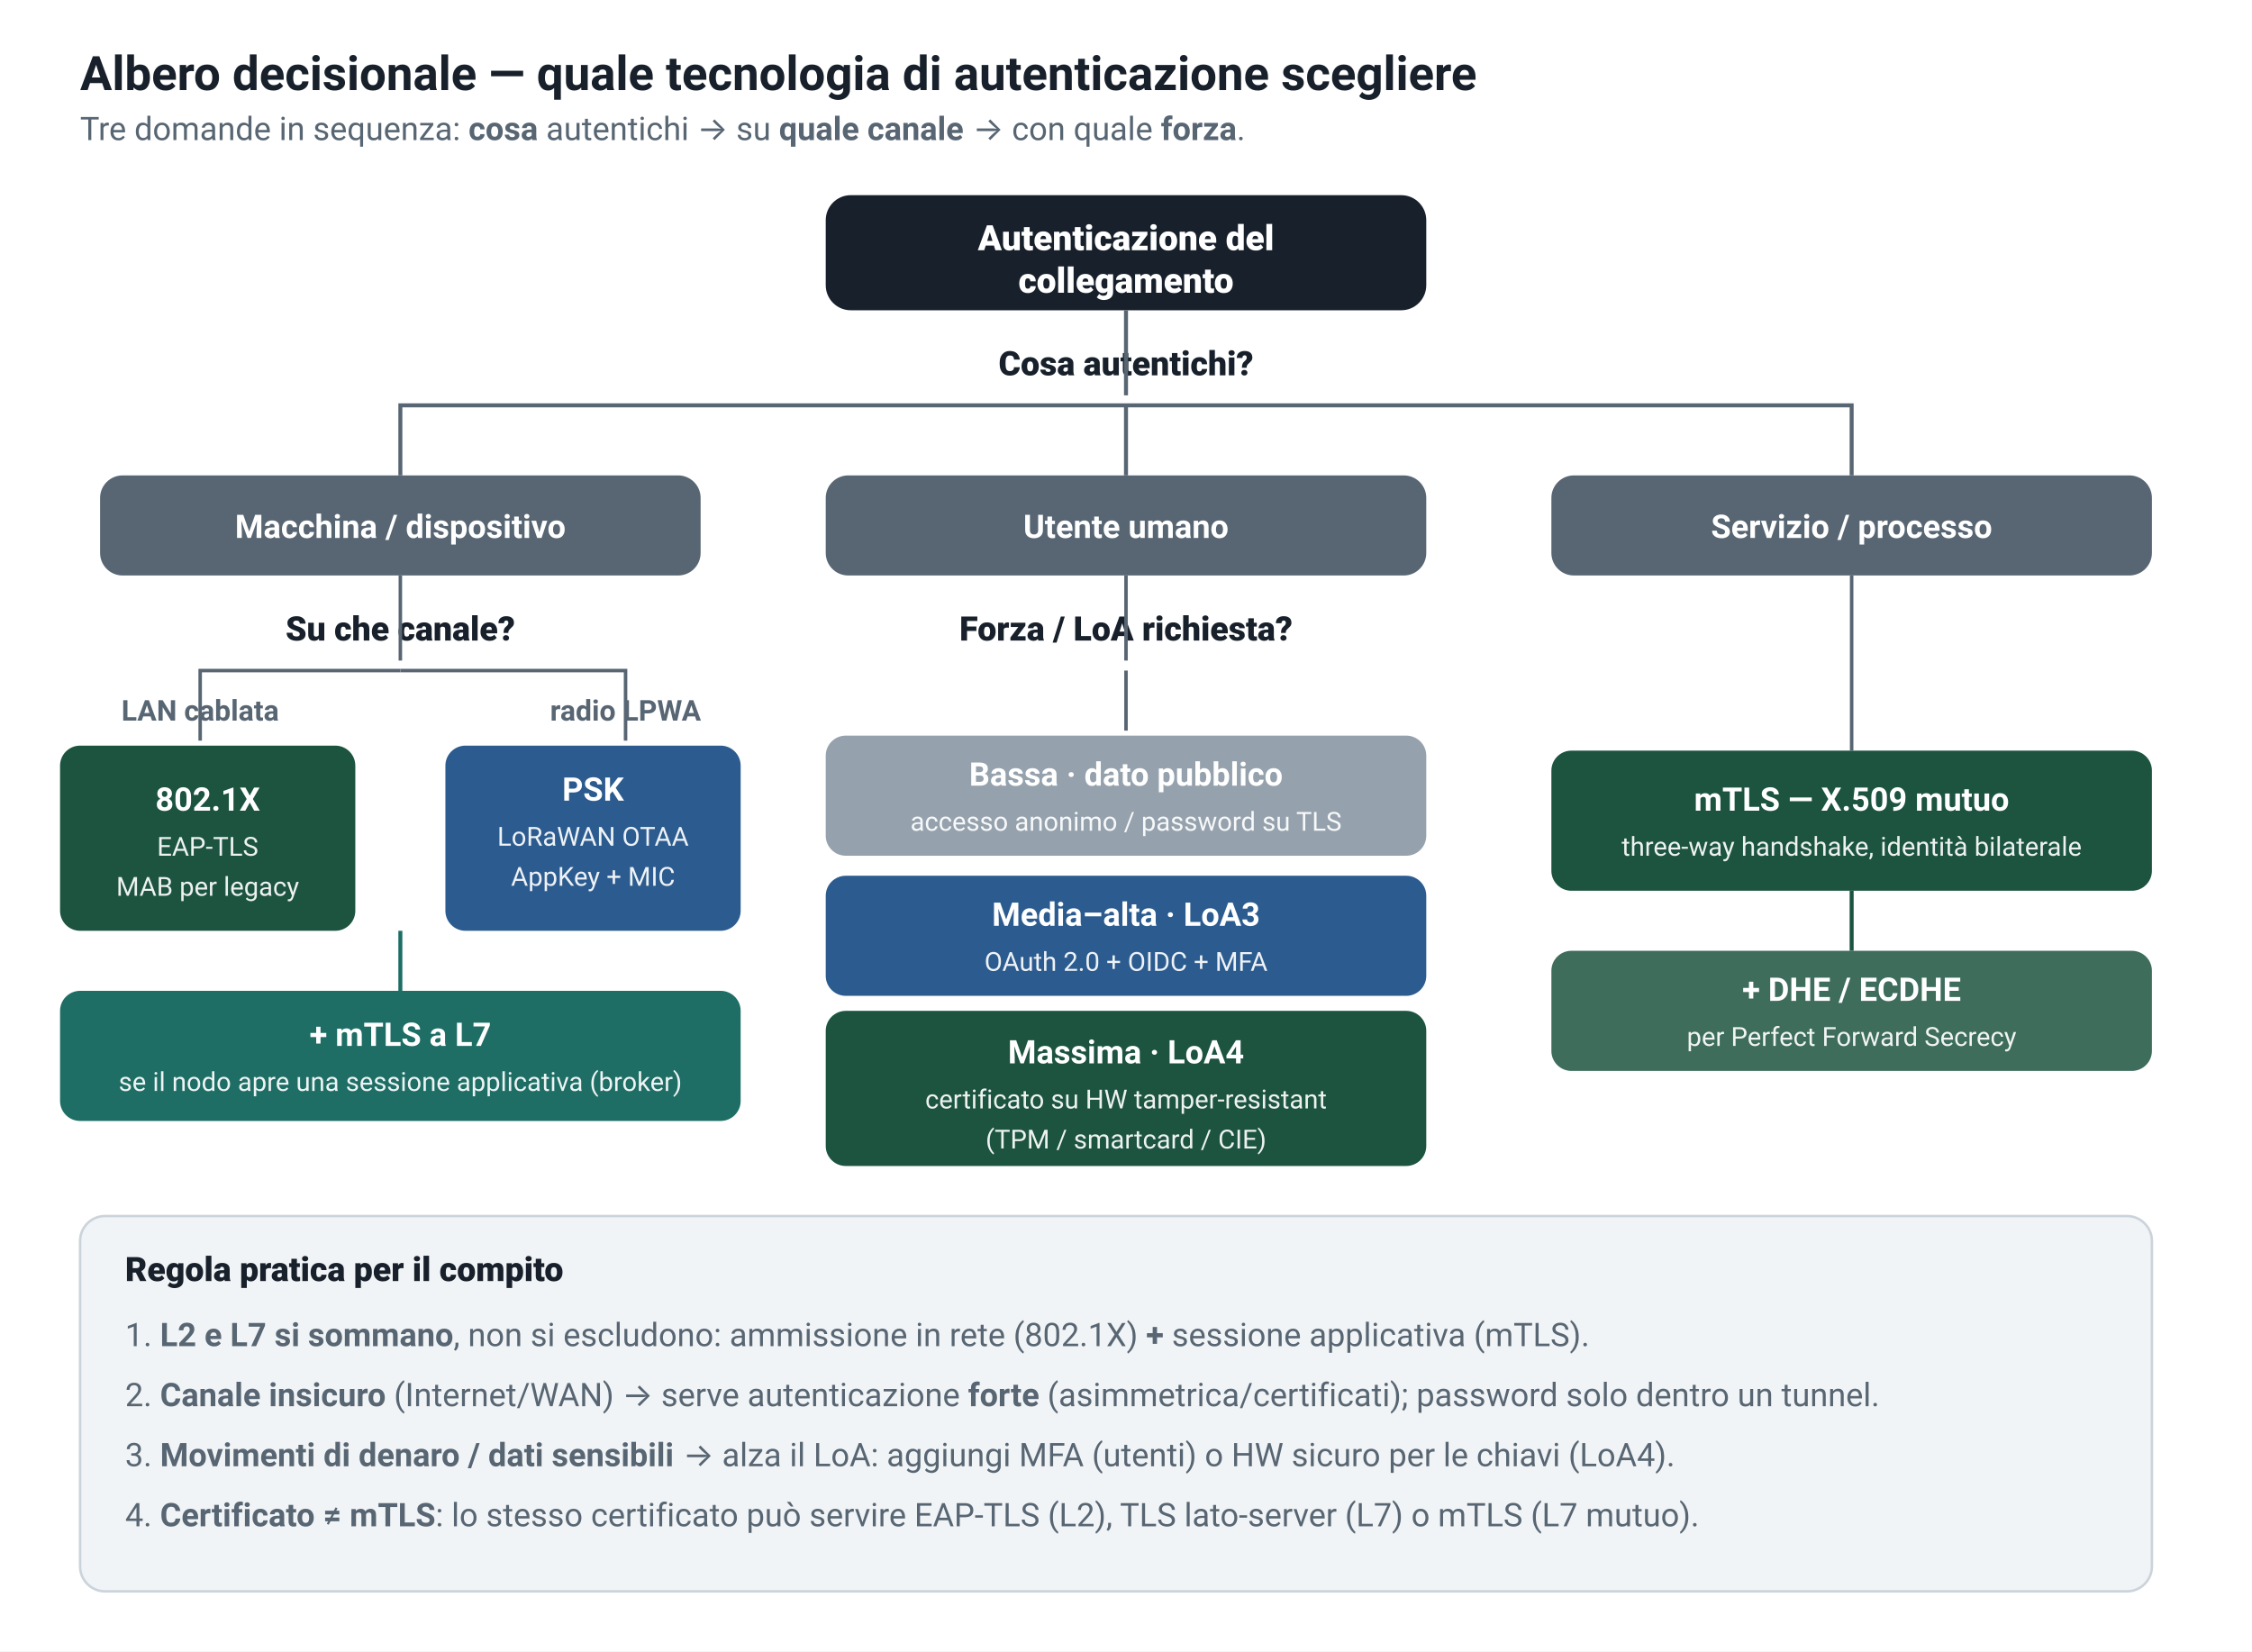
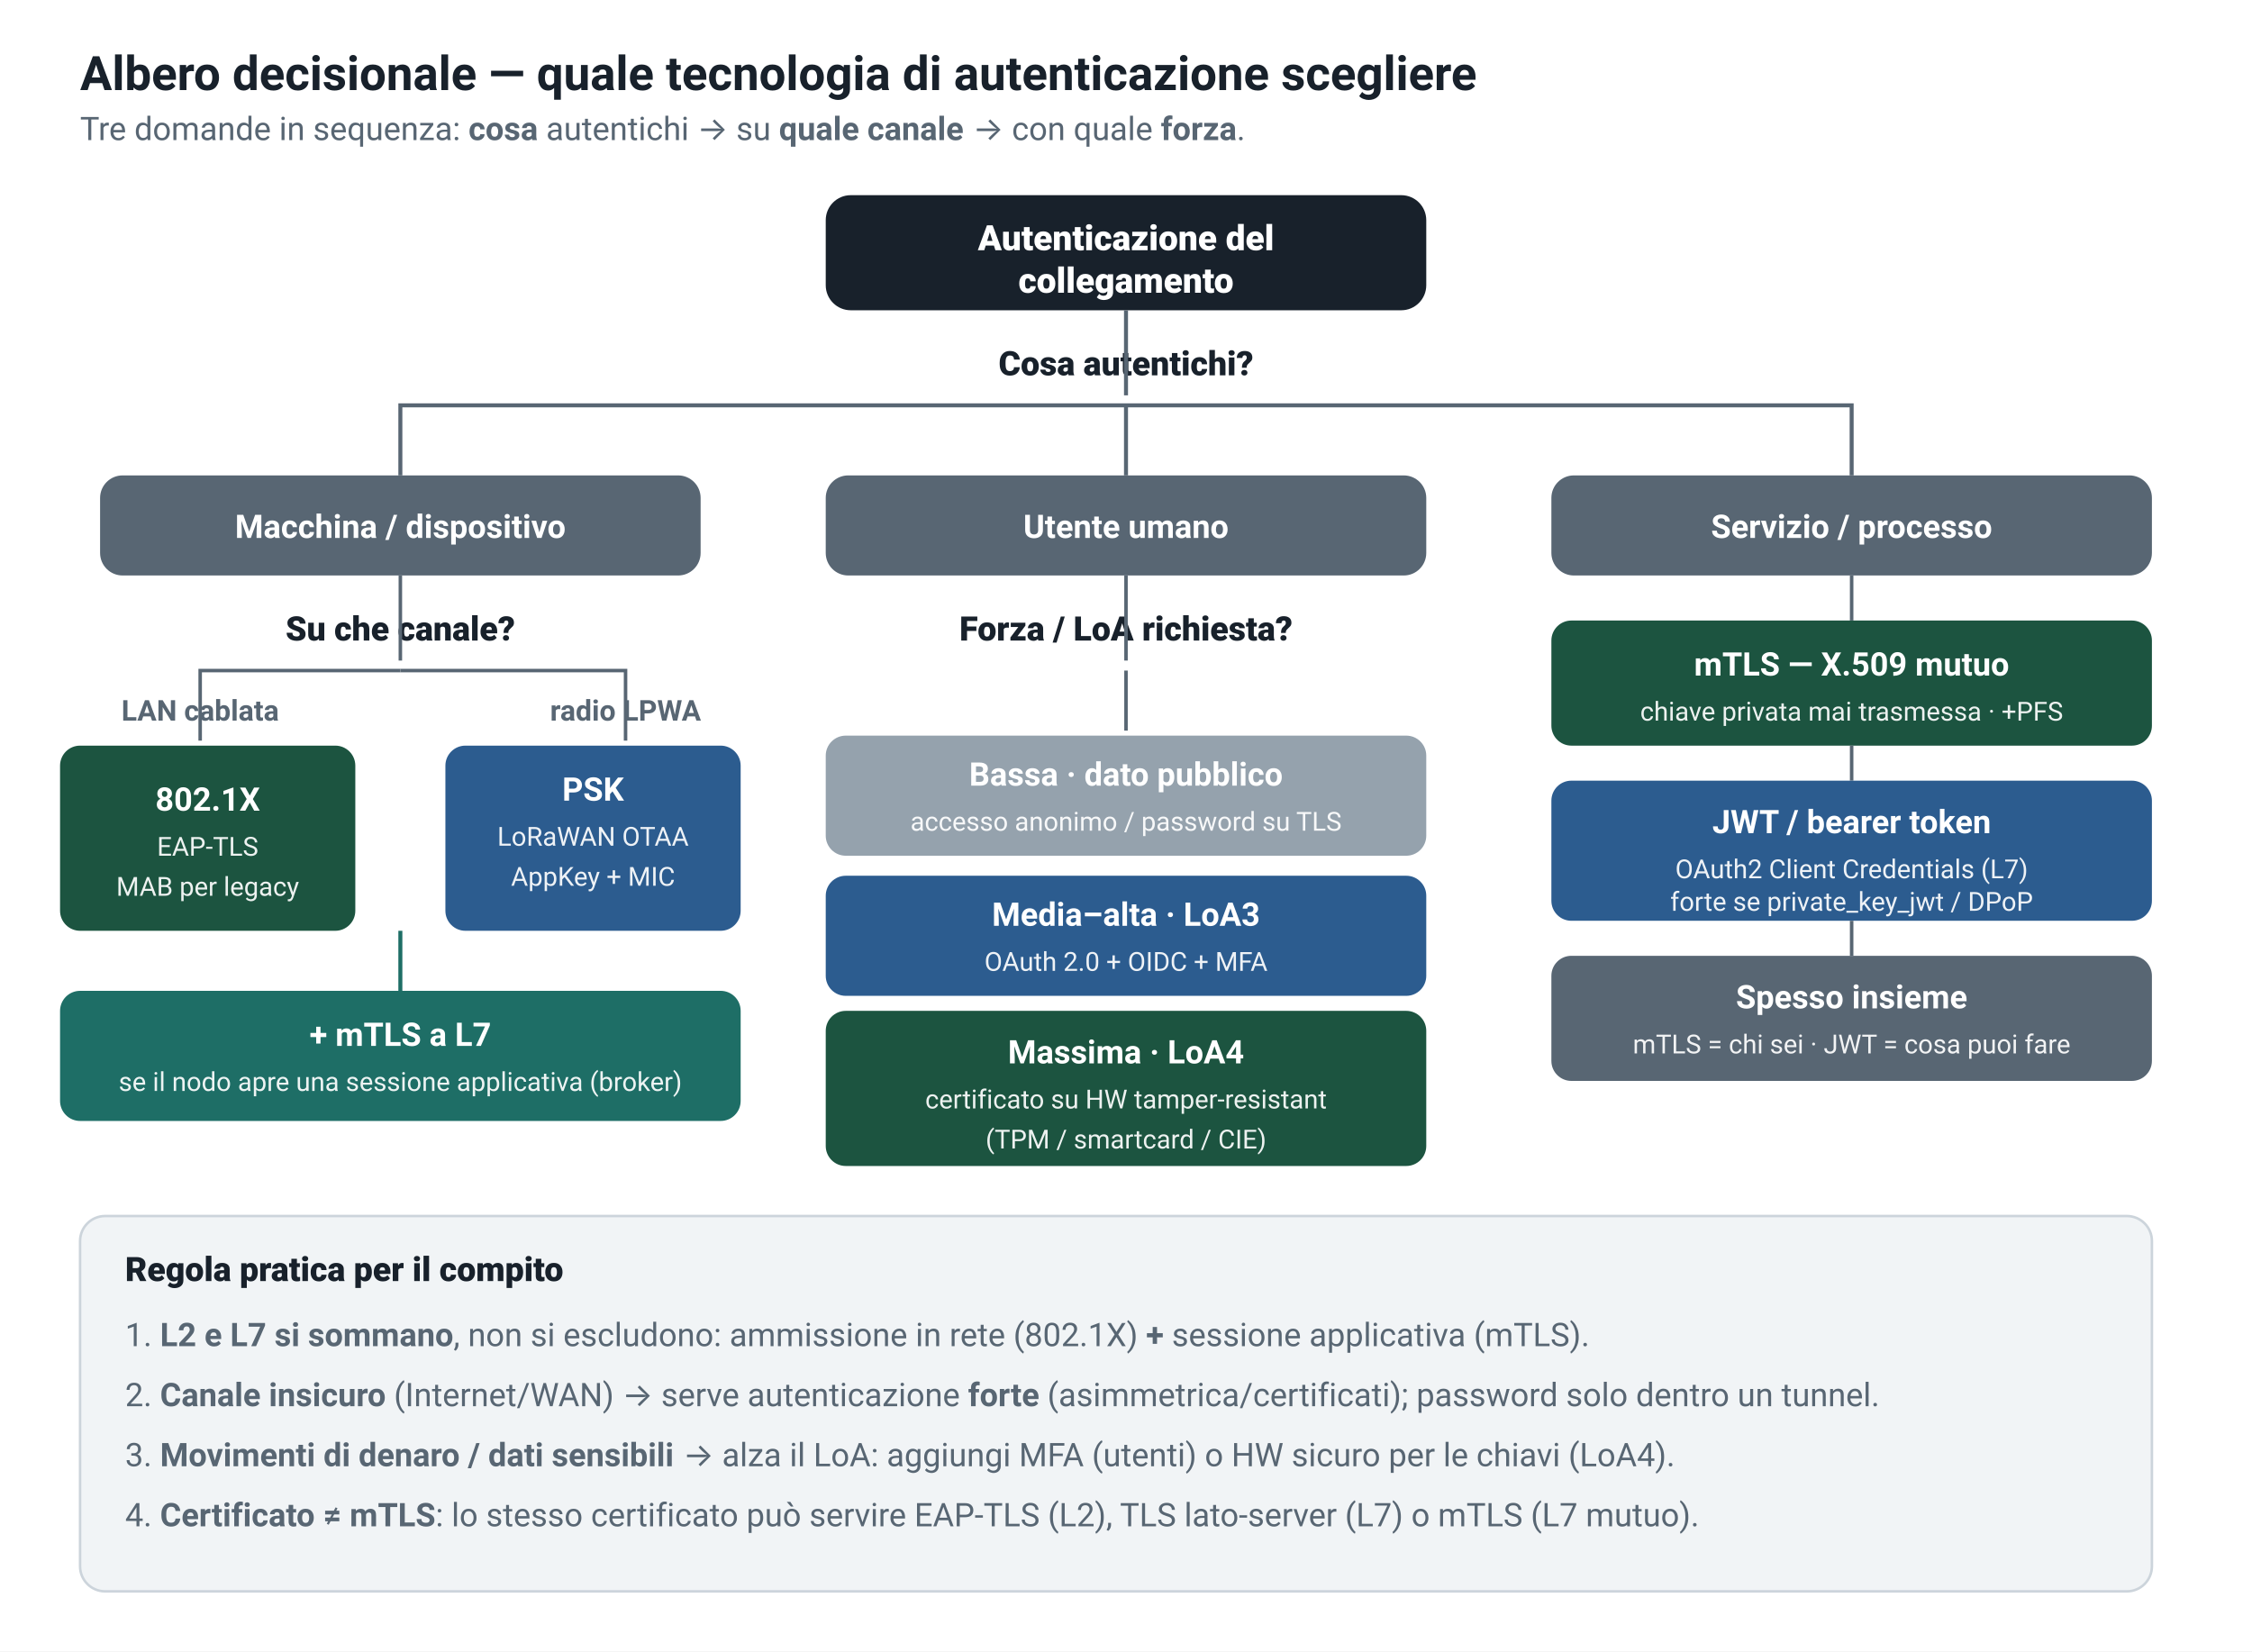
<svg xmlns="http://www.w3.org/2000/svg" viewBox="0 0 900 660" font-family="'Segoe UI', system-ui, -apple-system, Roboto, sans-serif">
  <style>
    .ttl  { font-size: 19px; font-weight:700; fill:#18212B; }
    .sub  { font-size: 13px; fill:#586673; }
    .root { font-size: 14px; font-weight:800; fill:#fff; }
    .q    { font-size: 13.5px; font-weight:800; fill:#18212B; }
    .qs   { font-size: 11.5px; fill:#586673; }
    .lab  { font-size: 11.5px; font-weight:700; fill:#586673; }
    .out  { font-size: 13px; font-weight:700; fill:#fff; }
    .outs { font-size: 10.5px; fill:#fff; opacity:.92; }
    .mono { font-family:'SFMono-Regular',Consolas,monospace; }
  </style>
  <rect x="0" y="0" width="900" height="660" fill="#FFFFFF" />
  <text x="32" y="36" class="ttl">Albero decisionale — quale tecnologia di autenticazione scegliere</text>
  <text x="32" y="56" class="sub">Tre domande in sequenza: <tspan font-weight="700">cosa</tspan> autentichi → su <tspan font-weight="700">quale canale</tspan> → con quale <tspan font-weight="700">forza</tspan>.</text>
  <rect x="330" y="78" width="240" height="46" rx="10" fill="#18212B" />
  <text x="450" y="100" text-anchor="middle" class="root">Autenticazione del</text>
  <text x="450" y="117" text-anchor="middle" class="root">collegamento</text>
  <text x="450" y="150" text-anchor="middle" class="q">Cosa autentichi?</text>
  <line x1="450" y1="124" x2="450" y2="158" stroke="#586673" stroke-width="1.6" />
  <path d="M450 162 L160 162 L160 190" fill="none" stroke="#586673" stroke-width="1.6" />
  <path d="M450 162 L450 190" fill="none" stroke="#586673" stroke-width="1.6" />
  <path d="M450 162 L740 162 L740 190" fill="none" stroke="#586673" stroke-width="1.6" />
  <rect x="40" y="190" width="240" height="40" rx="9" fill="#586673" />
  <text x="160" y="215" text-anchor="middle" class="out">Macchina / dispositivo</text>
  <text x="160" y="256" text-anchor="middle" class="q">Su che canale?</text>
  <line x1="160" y1="230" x2="160" y2="264" stroke="#586673" stroke-width="1.4" />
  <path d="M160 268 L80 268 L80 296" fill="none" stroke="#586673" stroke-width="1.4" />
  <path d="M160 268 L250 268 L250 296" fill="none" stroke="#586673" stroke-width="1.4" />
  <text x="80" y="288" text-anchor="middle" class="lab">LAN cablata</text>
  <text x="250" y="288" text-anchor="middle" class="lab">radio LPWA</text>
  <rect x="24" y="298" width="118" height="74" rx="8" fill="#1C5440" />
  <text x="83" y="324" text-anchor="middle" class="out">802.1X</text>
  <text x="83" y="342" text-anchor="middle" class="outs">EAP-TLS</text>
  <text x="83" y="358" text-anchor="middle" class="outs">MAB per legacy</text>
  <rect x="178" y="298" width="118" height="74" rx="8" fill="#2C5C8F" />
  <text x="237" y="320" text-anchor="middle" class="out">PSK</text>
  <text x="237" y="338" text-anchor="middle" class="outs">LoRaWAN OTAA</text>
  <text x="237" y="354" text-anchor="middle" class="outs">AppKey + MIC</text>
  <line x1="160" y1="372" x2="160" y2="396" stroke="#1E6E66" stroke-width="1.6" />
  <rect x="24" y="396" width="272" height="52" rx="8" fill="#1E6E66" />
  <text x="160" y="418" text-anchor="middle" class="out">+ mTLS a L7</text>
  <text x="160" y="436" text-anchor="middle" class="outs">se il nodo apre una sessione applicativa (broker)</text>
  <rect x="330" y="190" width="240" height="40" rx="9" fill="#586673" />
  <text x="450" y="215" text-anchor="middle" class="out">Utente umano</text>
  <text x="450" y="256" text-anchor="middle" class="q">Forza / LoA richiesta?</text>
  <line x1="450" y1="230" x2="450" y2="264" stroke="#586673" stroke-width="1.4" />
  <line x1="450" y1="268" x2="450" y2="292" stroke="#586673" stroke-width="1.4" />
  <rect x="330" y="294" width="240" height="48" rx="8" fill="#95A2AD" />
  <text x="450" y="314" text-anchor="middle" class="out">Bassa · dato pubblico</text>
  <text x="450" y="332" text-anchor="middle" class="outs">accesso anonimo / password su TLS</text>
  <rect x="330" y="350" width="240" height="48" rx="8" fill="#2C5C8F" />
  <text x="450" y="370" text-anchor="middle" class="out">Media–alta · LoA3</text>
  <text x="450" y="388" text-anchor="middle" class="outs">OAuth 2.0 + OIDC + MFA</text>
  <rect x="330" y="404" width="240" height="62" rx="8" fill="#1C5440" />
  <text x="450" y="425" text-anchor="middle" class="out">Massima · LoA4</text>
  <text x="450" y="443" text-anchor="middle" class="outs">certificato su HW tamper-resistant</text>
  <text x="450" y="459" text-anchor="middle" class="outs">(TPM / smartcard / CIE)</text>
  <rect x="620" y="190" width="240" height="40" rx="9" fill="#586673" />
  <text x="740" y="215" text-anchor="middle" class="out">Servizio / processo</text>
-   <line x1="740" y1="230" x2="740" y2="300" stroke="#586673" stroke-width="1.4" />
-   <rect x="620" y="300" width="240" height="56" rx="8" fill="#1C5440" />
-   <text x="740" y="324" text-anchor="middle" class="out">mTLS — X.509 mutuo</text>
-   <text x="740" y="342" text-anchor="middle" class="outs">three-way handshake, identità bilaterale</text>
-   <line x1="740" y1="356" x2="740" y2="380" stroke="#1C5440" stroke-width="1.6" />
-   <rect x="620" y="380" width="240" height="48" rx="8" fill="#1C5440" opacity="0.85" />
-   <text x="740" y="400" text-anchor="middle" class="out">+ DHE / ECDHE</text>
-   <text x="740" y="418" text-anchor="middle" class="outs">per Perfect Forward Secrecy</text>
+   <line x1="740" y1="230" x2="740" y2="248" stroke="#586673" stroke-width="1.4" />
+   <rect x="620" y="248" width="240" height="50" rx="8" fill="#1C5440" />
+   <text x="740" y="270" text-anchor="middle" class="out">mTLS — X.509 mutuo</text>
+   <text x="740" y="288" text-anchor="middle" class="outs">chiave privata mai trasmessa · +PFS</text>
+   <line x1="740" y1="298" x2="740" y2="312" stroke="#586673" stroke-width="1.4" />
+   <rect x="620" y="312" width="240" height="56" rx="8" fill="#2C5C8F" />
+   <text x="740" y="333" text-anchor="middle" class="out">JWT / bearer token</text>
+   <text x="740" y="351" text-anchor="middle" class="outs">OAuth2 Client Credentials (L7)</text>
+   <text x="740" y="364" text-anchor="middle" class="outs">forte se private_key_jwt / DPoP</text>
+   <line x1="740" y1="368" x2="740" y2="382" stroke="#586673" stroke-width="1.4" />
+   <rect x="620" y="382" width="240" height="50" rx="8" fill="#586673" />
+   <text x="740" y="403" text-anchor="middle" class="out">Spesso insieme</text>
+   <text x="740" y="421" text-anchor="middle" class="outs">mTLS = chi sei · JWT = cosa puoi fare</text>
  <rect x="32" y="486" width="828" height="150" rx="10" fill="#F1F4F6" stroke="#CCD4DB" />
  <text x="50" y="512" class="q">Regola pratica per il compito</text>
  <text x="50" y="538" class="sub">1. <tspan font-weight="700">L2 e L7 si sommano</tspan>, non si escludono: ammissione in rete (802.1X) <tspan font-weight="700">+</tspan> sessione applicativa (mTLS).</text>
  <text x="50" y="562" class="sub">2. <tspan font-weight="700">Canale insicuro</tspan> (Internet/WAN) → serve autenticazione <tspan font-weight="700">forte</tspan> (asimmetrica/certificati); password solo dentro un tunnel.</text>
  <text x="50" y="586" class="sub">3. <tspan font-weight="700">Movimenti di denaro / dati sensibili</tspan> → alza il LoA: aggiungi MFA (utenti) o HW sicuro per le chiavi (LoA4).</text>
  <text x="50" y="610" class="sub">4. <tspan font-weight="700">Certificato ≠ mTLS</tspan>: lo stesso certificato può servire EAP-TLS (L2), TLS lato-server (L7) o mTLS (L7 mutuo).</text>
</svg>
